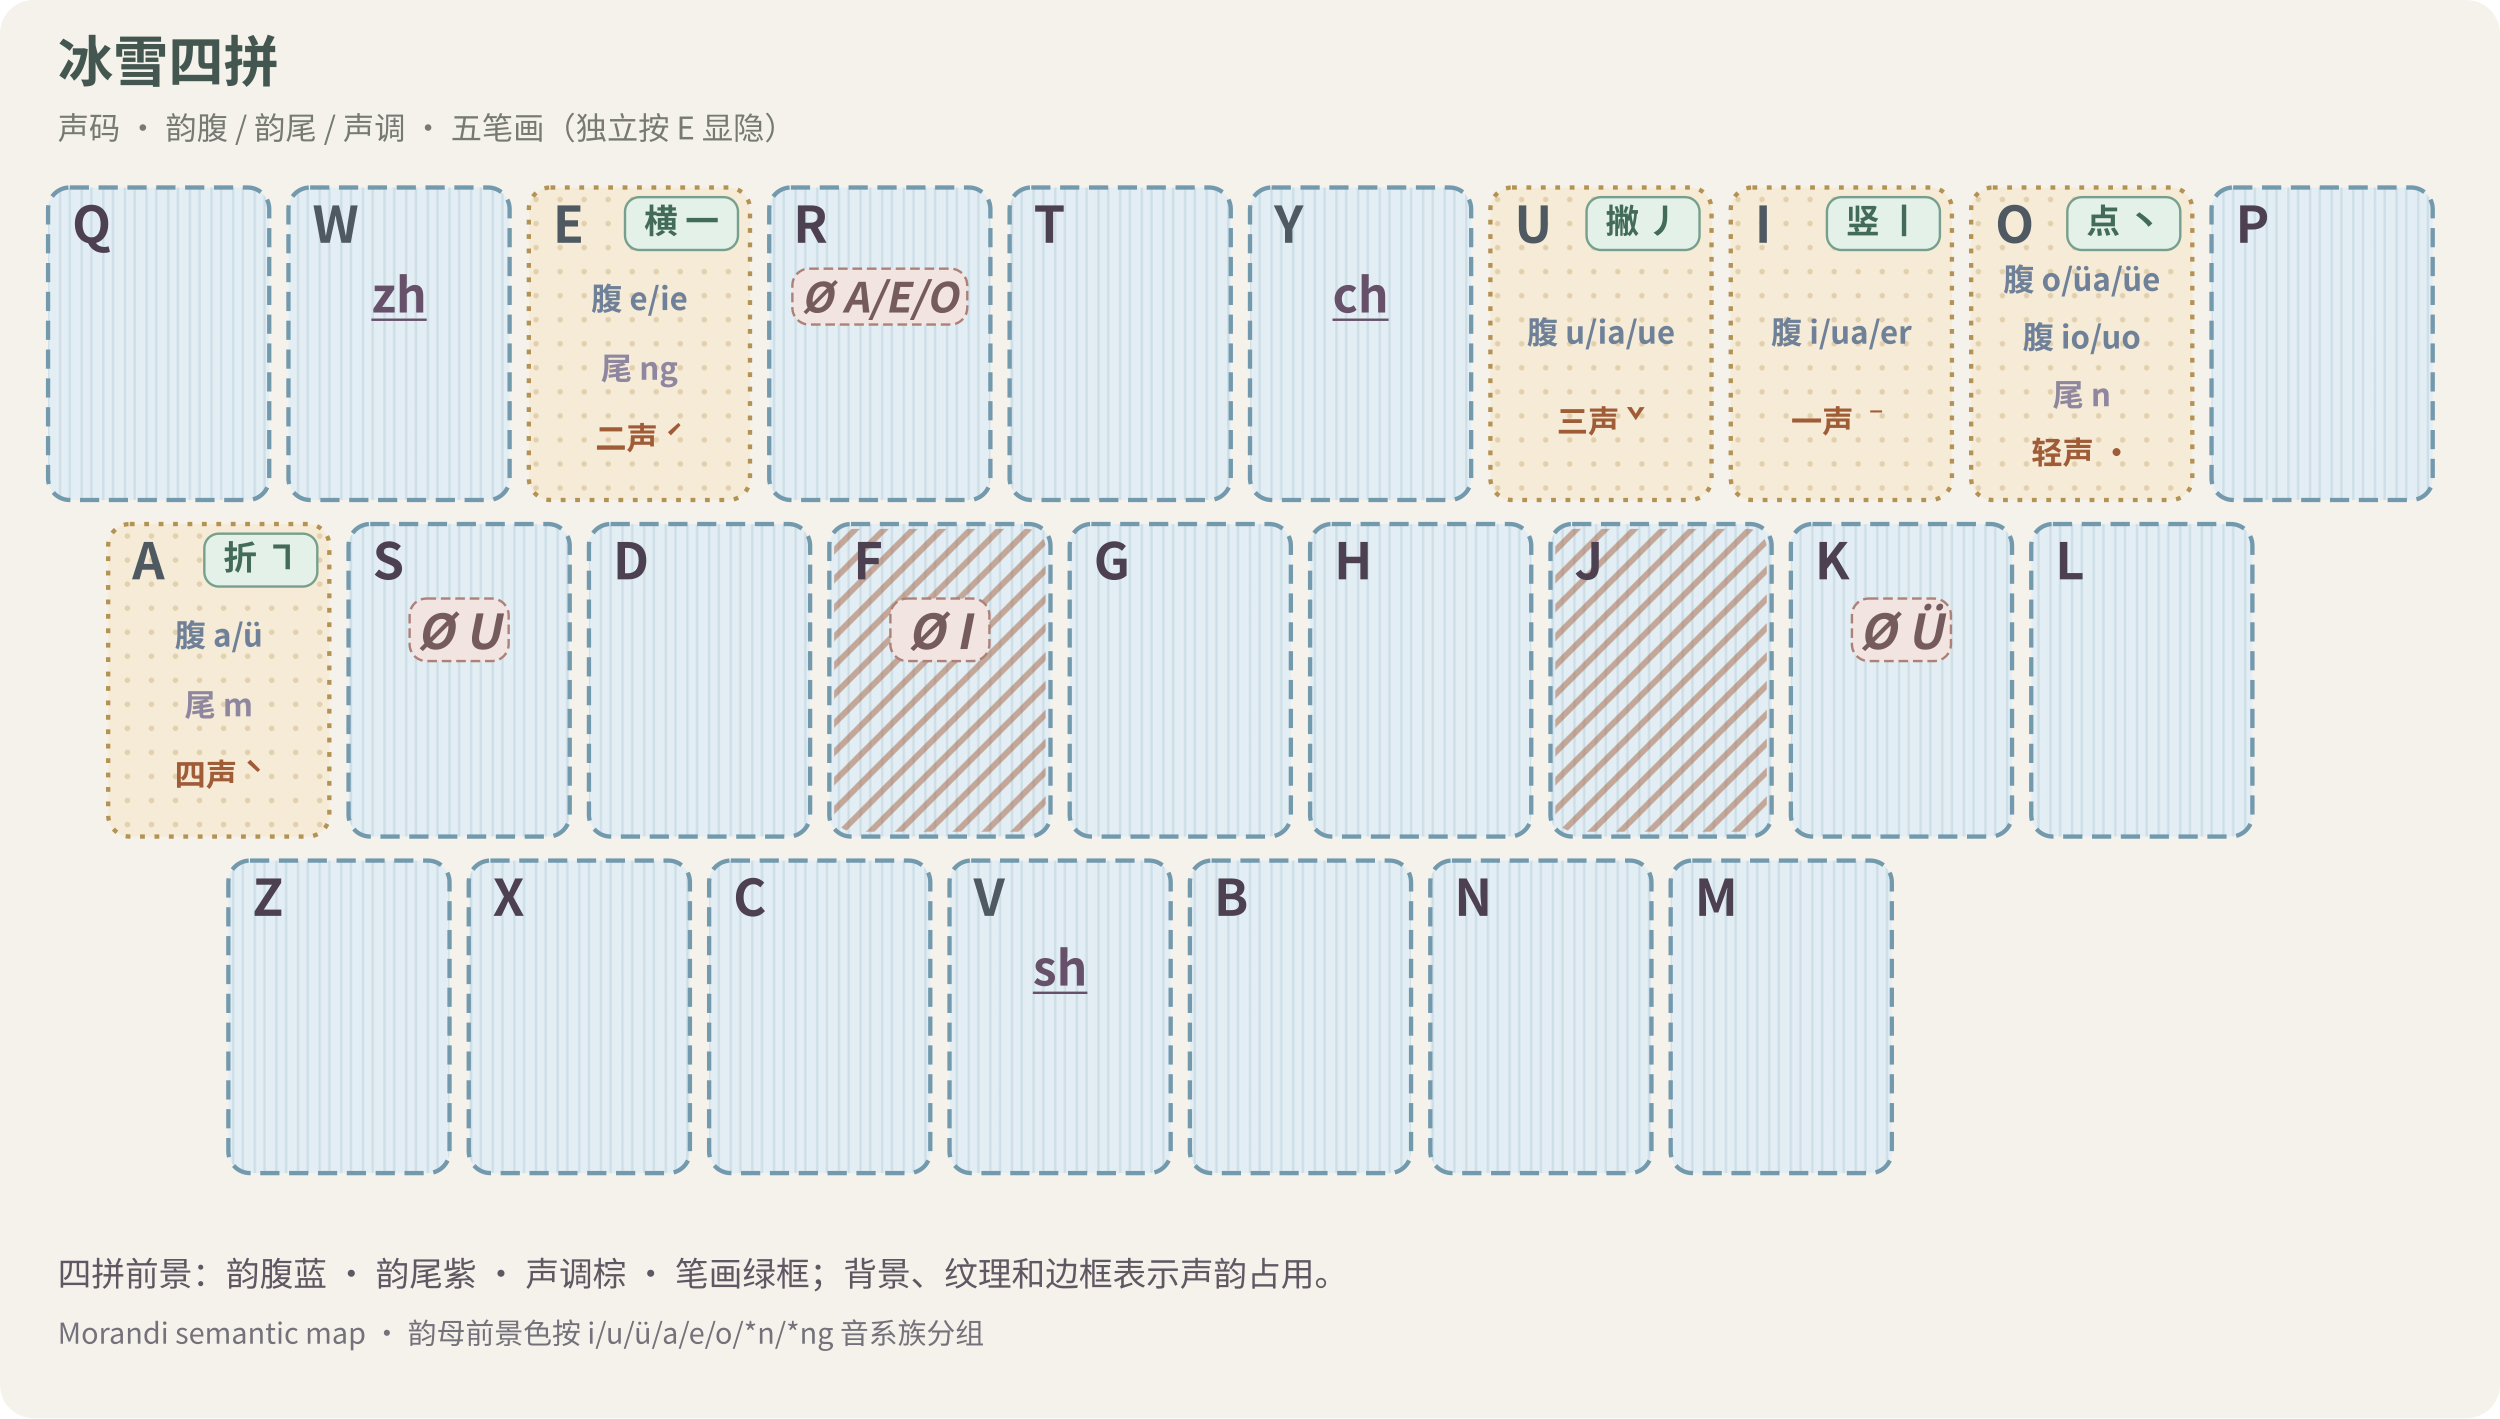
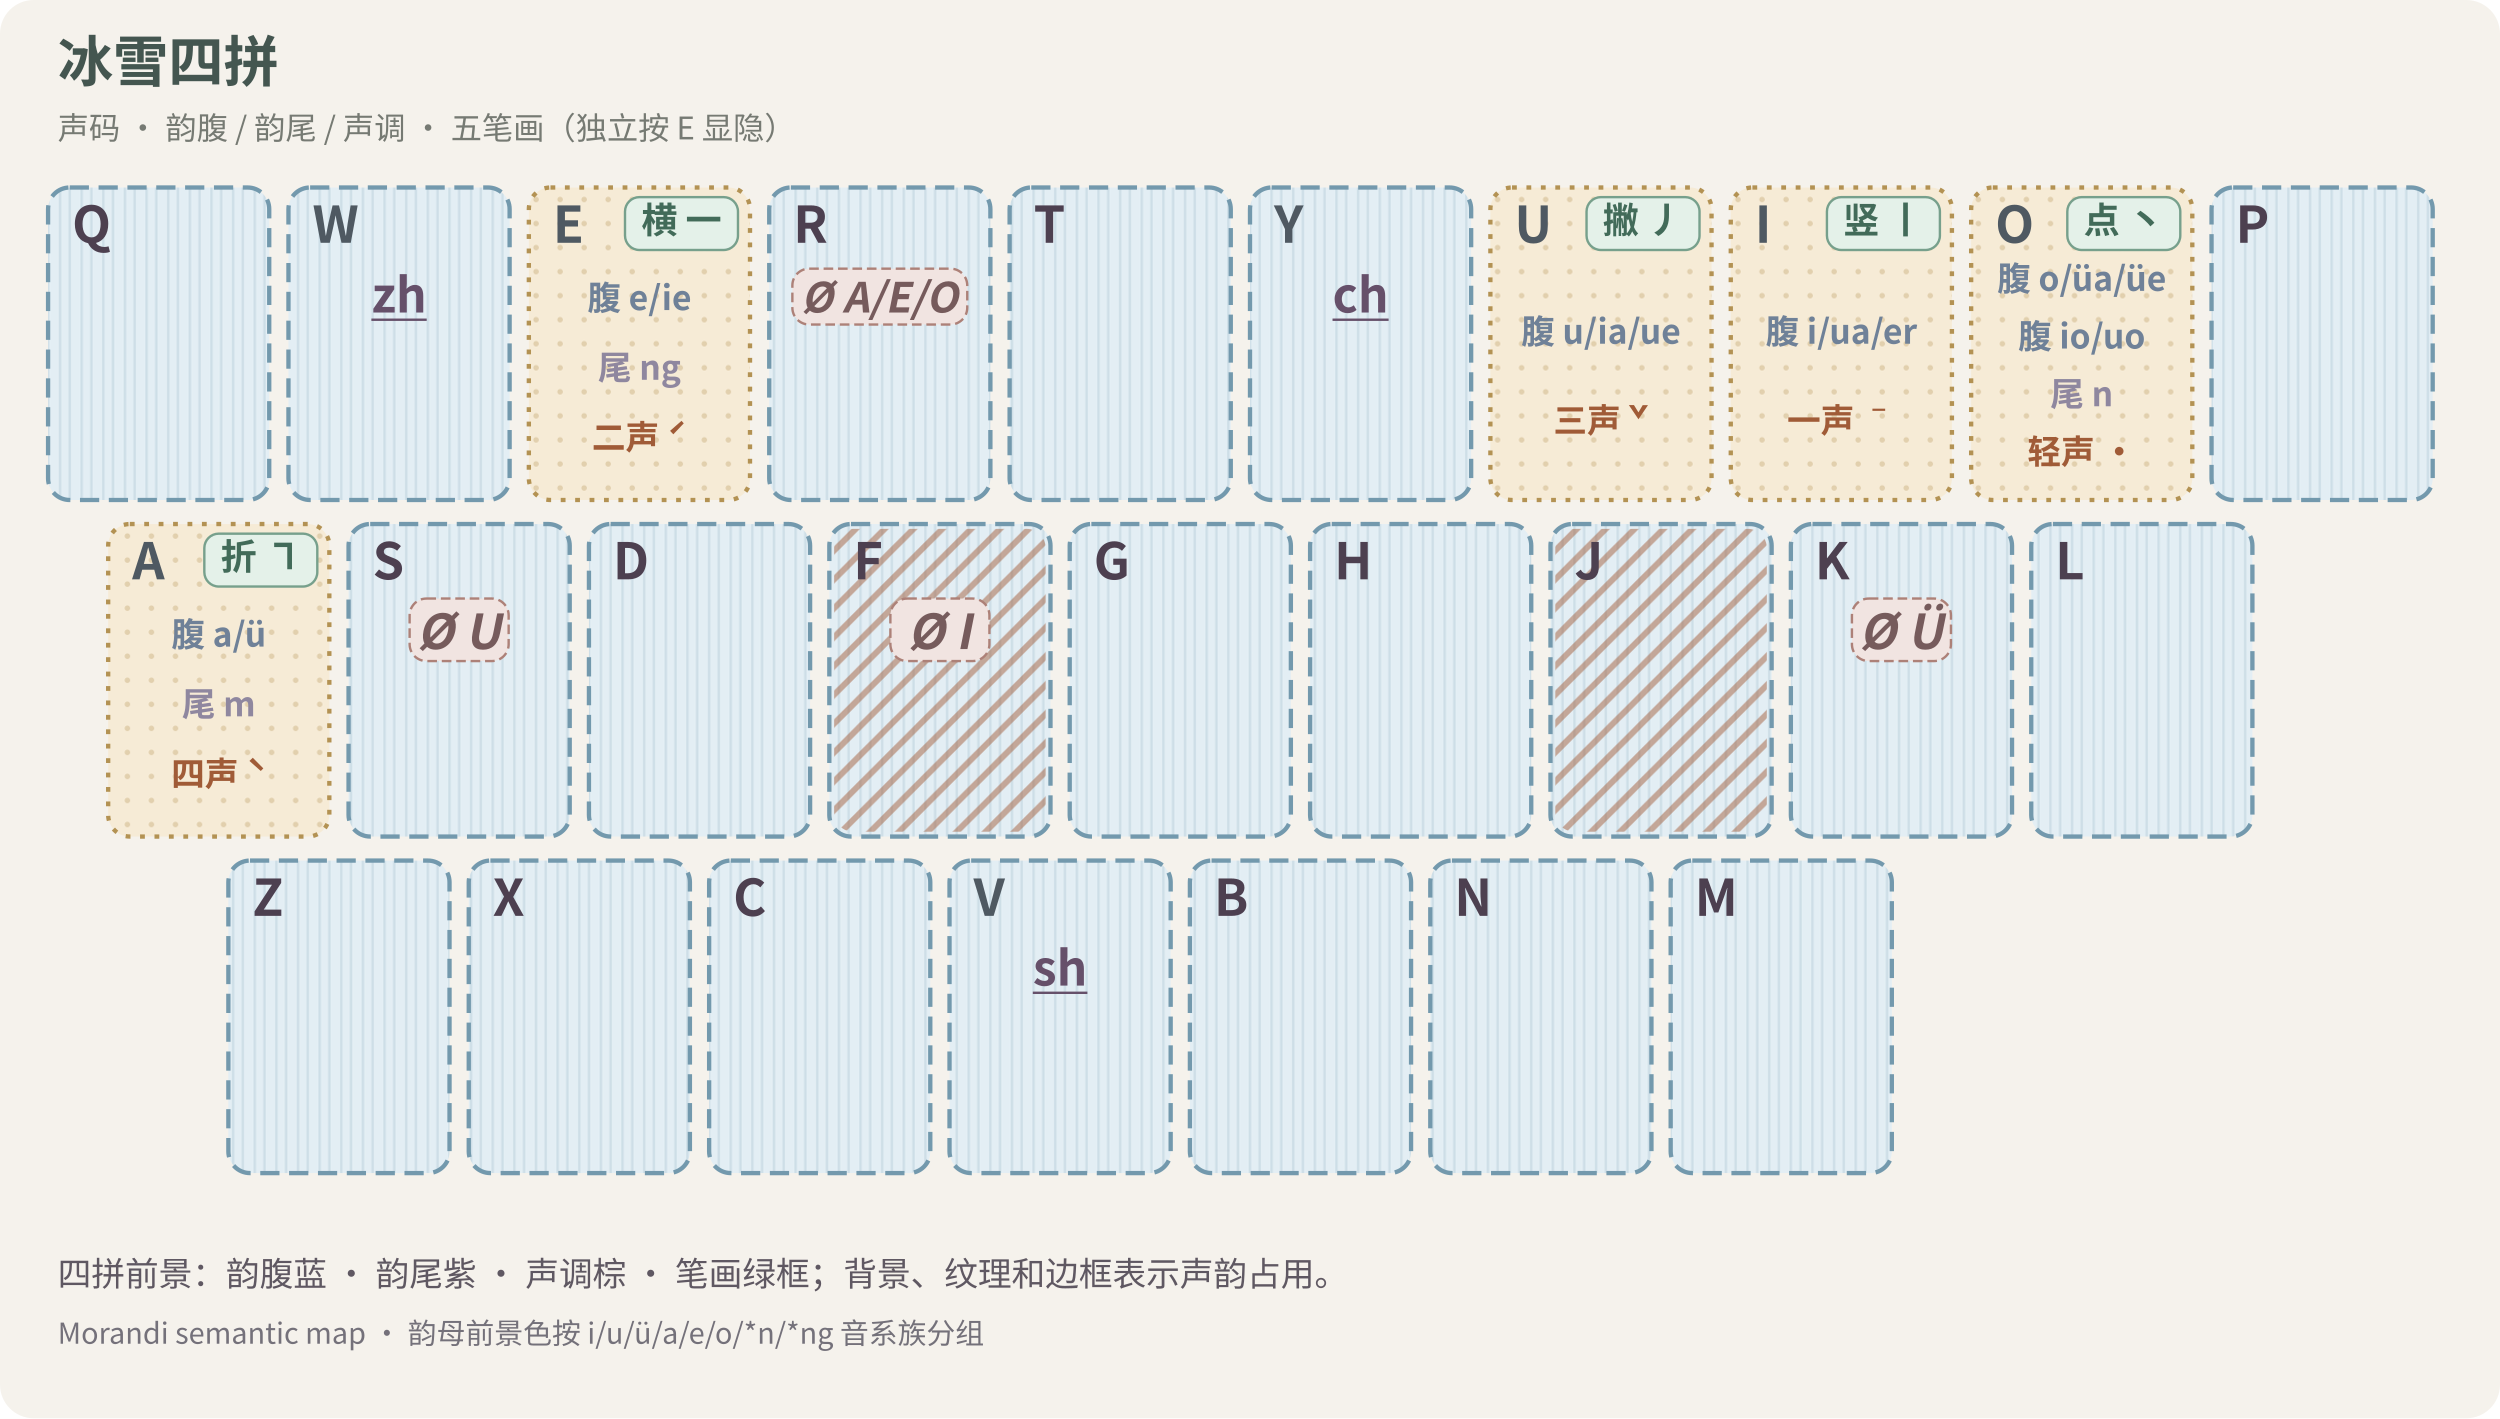
<svg xmlns="http://www.w3.org/2000/svg" class="keysvg nf4-keysvg" viewBox="0 0 1040 590" role="img" aria-labelledby="title desc">
  <defs>
    <pattern id="nf4-both" width="12" height="12" patternUnits="userSpaceOnUse">
      <rect width="12" height="12" fill="#fbfaf7" />
    </pattern>
    <pattern id="nf4-ionly" width="9" height="9" patternUnits="userSpaceOnUse">
      <rect width="9" height="9" fill="#e3eef4" />
      <path d="M2 0V9M7 0V9" stroke="#7399ad" stroke-opacity=".18" />
    </pattern>
    <pattern id="nf4-ronly" width="10" height="10" patternUnits="userSpaceOnUse">
      <rect width="10" height="10" fill="#f6ebd6" />
      <circle cx="3" cy="3" r="1.15" fill="#b39253" fill-opacity=".3" />
    </pattern>
    <pattern id="nf4-none" width="10" height="10" patternUnits="userSpaceOnUse">
      <rect width="10" height="10" fill="#eeece8" />
      <path d="M0 10L10 0" stroke="#aaa6a4" stroke-opacity=".14" />
    </pattern>
    <pattern id="nf4-multi" width="9" height="9" patternUnits="userSpaceOnUse">
      <rect width="9" height="9" fill="#f8efe2" />
      <path d="M-2 2L2-2M0 9L9 0M7 11L11 7" stroke="#9a784e" stroke-width="1.6" stroke-opacity=".27" />
    </pattern>
    <pattern id="nf4-anchor" width="12" height="12" patternUnits="userSpaceOnUse">
      <path d="M-3 3L3-3M0 12L12 0M9 15L15 9" stroke="#a05b37" stroke-width="2.5" stroke-opacity=".48" />
    </pattern>
  </defs>
  <rect width="1040" height="590" rx="14" fill="#f5f2ec" />
  <text x="24" y="34" font-family="Microsoft YaHei UI, Noto Sans CJK SC, sans-serif" font-size="23" fill="#445650" text-anchor="start" font-weight="760">冰雪四拼</text>
  <text x="24" y="58" font-family="Microsoft YaHei UI, Noto Sans CJK SC, sans-serif" font-size="13" fill="#767a73" text-anchor="start" font-weight="500">声码 · 韵腹 / 韵尾 / 声调 · 五笔画（独立按 E 显隐）</text>
  <g data-key="Q" data-role="initial-only">
    <clipPath id="snow_sipin-clip-0-0">
      <rect x="23" y="81" width="86" height="124" rx="7" />
    </clipPath>
    <rect x="20" y="78" width="92" height="130" rx="9" fill="url(#nf4-ionly)" stroke="#7399ad" stroke-width="1.8" stroke-dasharray="8 4" />
    <g clip-path="url(#snow_sipin-clip-0-0)">
      <text x="30" y="101" font-family="Microsoft YaHei UI, Noto Sans CJK SC, sans-serif" font-size="21" fill="#4d4050" text-anchor="start" font-weight="800">Q</text>
    </g>
  </g>
  <g data-key="W" data-role="initial-only">
    <clipPath id="snow_sipin-clip-0-1">
      <rect x="123" y="81" width="86" height="124" rx="7" />
    </clipPath>
    <rect x="120" y="78" width="92" height="130" rx="9" fill="url(#nf4-ionly)" stroke="#7399ad" stroke-width="1.8" stroke-dasharray="8 4" />
    <g clip-path="url(#snow_sipin-clip-0-1)">
      <text x="130" y="101" font-family="Microsoft YaHei UI, Noto Sans CJK SC, sans-serif" font-size="21" fill="#4f5962" text-anchor="start" font-weight="680">W</text>
      <text x="166" y="130" text-anchor="middle" font-family="Microsoft YaHei UI, Noto Sans CJK SC, sans-serif" font-size="20" font-weight="700" text-decoration="underline" fill="#66506a">zh</text>
    </g>
  </g>
  <g data-key="E" data-role="rhyme-auxiliary">
    <clipPath id="snow_sipin-clip-0-2">
      <rect x="223" y="81" width="86" height="124" rx="7" />
    </clipPath>
    <rect x="220" y="78" width="92" height="130" rx="9" fill="url(#nf4-ronly)" stroke="#b39253" stroke-width="1.8" stroke-dasharray="2 4" />
    <g clip-path="url(#snow_sipin-clip-0-2)">
      <text x="230" y="101" font-family="Microsoft YaHei UI, Noto Sans CJK SC, sans-serif" font-size="21" fill="#4f5962" text-anchor="start" font-weight="680">E</text>
      <g data-aux-badge="stroke">
        <rect x="260" y="82" width="47" height="22" rx="6" fill="#e4f1e9" stroke="#77a08c" />
-         <text x="283.5" y="97" font-family="Microsoft YaHei UI, Noto Sans CJK SC, sans-serif" font-size="14" fill="#426b59" text-anchor="middle" font-weight="750" data-aux-kind="stroke">横 一</text>
-       </g>
-       <text x="266" y="129" font-family="Microsoft YaHei UI, Noto Sans CJK SC, sans-serif" font-size="13" fill="#6f8198" text-anchor="middle" font-weight="700" data-aux-kind="abdomen">腹 e/ie</text>
-       <text x="266" y="158" font-family="Microsoft YaHei UI, Noto Sans CJK SC, sans-serif" font-size="13" fill="#8f879f" text-anchor="middle" font-weight="700" data-aux-kind="tail">尾 ng</text>
-       <text x="266" y="187" font-family="Microsoft YaHei UI, Noto Sans CJK SC, sans-serif" font-size="13" fill="#a05b37" text-anchor="middle" font-weight="700" data-aux-kind="tone">二声 ˊ</text>
+         <text x="283.5" y="97" font-family="Microsoft YaHei UI, Noto Sans CJK SC, sans-serif" font-size="15" fill="#426b59" text-anchor="middle" font-weight="750" data-aux-kind="stroke">横 一</text>
+       </g>
+       <text x="266" y="129" font-family="Microsoft YaHei UI, Noto Sans CJK SC, sans-serif" font-size="14" fill="#6f8198" text-anchor="middle" font-weight="700" data-aux-kind="abdomen">腹 e/ie</text>
+       <text x="266" y="158" font-family="Microsoft YaHei UI, Noto Sans CJK SC, sans-serif" font-size="14" fill="#8f879f" text-anchor="middle" font-weight="700" data-aux-kind="tail">尾 ng</text>
+       <text x="266" y="187" font-family="Microsoft YaHei UI, Noto Sans CJK SC, sans-serif" font-size="14" fill="#a05b37" text-anchor="middle" font-weight="700" data-aux-kind="tone">二声 ˊ</text>
    </g>
  </g>
  <g data-key="R" data-role="initial-only">
    <clipPath id="snow_sipin-clip-0-3">
      <rect x="323" y="81" width="86" height="124" rx="7" />
    </clipPath>
    <rect x="320" y="78" width="92" height="130" rx="9" fill="url(#nf4-ionly)" stroke="#7399ad" stroke-width="1.8" stroke-dasharray="8 4" />
    <g clip-path="url(#snow_sipin-clip-0-3)">
      <text x="330" y="101" font-family="Microsoft YaHei UI, Noto Sans CJK SC, sans-serif" font-size="21" fill="#4d4050" text-anchor="start" font-weight="800">R</text>
      <rect x="329.621" y="111.759" width="72.759" height="23.241" rx="7" fill="#f1e4e1" stroke="#ad8178" stroke-dasharray="4 2" />
      <text x="366" y="130" text-anchor="middle" font-family="Microsoft YaHei UI, Noto Sans CJK SC, sans-serif" font-size="17.241" font-weight="700" font-style="italic" fill="#765b5c">Ø A/E/O</text>
    </g>
  </g>
  <g data-key="T" data-role="initial-only">
    <clipPath id="snow_sipin-clip-0-4">
      <rect x="423" y="81" width="86" height="124" rx="7" />
    </clipPath>
    <rect x="420" y="78" width="92" height="130" rx="9" fill="url(#nf4-ionly)" stroke="#7399ad" stroke-width="1.8" stroke-dasharray="8 4" />
    <g clip-path="url(#snow_sipin-clip-0-4)">
      <text x="430" y="101" font-family="Microsoft YaHei UI, Noto Sans CJK SC, sans-serif" font-size="21" fill="#4d4050" text-anchor="start" font-weight="800">T</text>
    </g>
  </g>
  <g data-key="Y" data-role="initial-only">
    <clipPath id="snow_sipin-clip-0-5">
      <rect x="523" y="81" width="86" height="124" rx="7" />
    </clipPath>
    <rect x="520" y="78" width="92" height="130" rx="9" fill="url(#nf4-ionly)" stroke="#7399ad" stroke-width="1.8" stroke-dasharray="8 4" />
    <g clip-path="url(#snow_sipin-clip-0-5)">
      <text x="530" y="101" font-family="Microsoft YaHei UI, Noto Sans CJK SC, sans-serif" font-size="21" fill="#4f5962" text-anchor="start" font-weight="680">Y</text>
      <text x="566" y="130" text-anchor="middle" font-family="Microsoft YaHei UI, Noto Sans CJK SC, sans-serif" font-size="20" font-weight="700" text-decoration="underline" fill="#66506a">ch</text>
    </g>
  </g>
  <g data-key="U" data-role="rhyme-auxiliary">
    <clipPath id="snow_sipin-clip-0-6">
      <rect x="623" y="81" width="86" height="124" rx="7" />
    </clipPath>
    <rect x="620" y="78" width="92" height="130" rx="9" fill="url(#nf4-ronly)" stroke="#b39253" stroke-width="1.8" stroke-dasharray="2 4" />
    <g clip-path="url(#snow_sipin-clip-0-6)">
      <text x="630" y="101" font-family="Microsoft YaHei UI, Noto Sans CJK SC, sans-serif" font-size="21" fill="#4f5962" text-anchor="start" font-weight="680">U</text>
      <g data-aux-badge="stroke">
        <rect x="660" y="82" width="47" height="22" rx="6" fill="#e4f1e9" stroke="#77a08c" />
-         <text x="683.5" y="97" font-family="Microsoft YaHei UI, Noto Sans CJK SC, sans-serif" font-size="14" fill="#426b59" text-anchor="middle" font-weight="750" data-aux-kind="stroke">撇 丿</text>
-       </g>
-       <text x="666" y="143" font-family="Microsoft YaHei UI, Noto Sans CJK SC, sans-serif" font-size="13" fill="#6f8198" text-anchor="middle" font-weight="700" data-aux-kind="abdomen">腹 u/ia/ue</text>
-       <text x="666" y="180" font-family="Microsoft YaHei UI, Noto Sans CJK SC, sans-serif" font-size="13" fill="#a05b37" text-anchor="middle" font-weight="700" data-aux-kind="tone">三声 ˇ</text>
+         <text x="683.5" y="97" font-family="Microsoft YaHei UI, Noto Sans CJK SC, sans-serif" font-size="15" fill="#426b59" text-anchor="middle" font-weight="750" data-aux-kind="stroke">撇 丿</text>
+       </g>
+       <text x="666" y="143" font-family="Microsoft YaHei UI, Noto Sans CJK SC, sans-serif" font-size="14" fill="#6f8198" text-anchor="middle" font-weight="700" data-aux-kind="abdomen">腹 u/ia/ue</text>
+       <text x="666" y="180" font-family="Microsoft YaHei UI, Noto Sans CJK SC, sans-serif" font-size="14" fill="#a05b37" text-anchor="middle" font-weight="700" data-aux-kind="tone">三声 ˇ</text>
    </g>
  </g>
  <g data-key="I" data-role="rhyme-auxiliary">
    <clipPath id="snow_sipin-clip-0-7">
      <rect x="723" y="81" width="86" height="124" rx="7" />
    </clipPath>
    <rect x="720" y="78" width="92" height="130" rx="9" fill="url(#nf4-ronly)" stroke="#b39253" stroke-width="1.8" stroke-dasharray="2 4" />
    <g clip-path="url(#snow_sipin-clip-0-7)">
      <text x="730" y="101" font-family="Microsoft YaHei UI, Noto Sans CJK SC, sans-serif" font-size="21" fill="#4f5962" text-anchor="start" font-weight="680">I</text>
      <g data-aux-badge="stroke">
        <rect x="760" y="82" width="47" height="22" rx="6" fill="#e4f1e9" stroke="#77a08c" />
-         <text x="783.5" y="97" font-family="Microsoft YaHei UI, Noto Sans CJK SC, sans-serif" font-size="14" fill="#426b59" text-anchor="middle" font-weight="750" data-aux-kind="stroke">竖 丨</text>
-       </g>
-       <text x="766" y="143" font-family="Microsoft YaHei UI, Noto Sans CJK SC, sans-serif" font-size="13" fill="#6f8198" text-anchor="middle" font-weight="700" data-aux-kind="abdomen">腹 i/ua/er</text>
-       <text x="766" y="180" font-family="Microsoft YaHei UI, Noto Sans CJK SC, sans-serif" font-size="13" fill="#a05b37" text-anchor="middle" font-weight="700" data-aux-kind="tone">一声 ˉ</text>
+         <text x="783.5" y="97" font-family="Microsoft YaHei UI, Noto Sans CJK SC, sans-serif" font-size="15" fill="#426b59" text-anchor="middle" font-weight="750" data-aux-kind="stroke">竖 丨</text>
+       </g>
+       <text x="766" y="143" font-family="Microsoft YaHei UI, Noto Sans CJK SC, sans-serif" font-size="14" fill="#6f8198" text-anchor="middle" font-weight="700" data-aux-kind="abdomen">腹 i/ua/er</text>
+       <text x="766" y="180" font-family="Microsoft YaHei UI, Noto Sans CJK SC, sans-serif" font-size="14" fill="#a05b37" text-anchor="middle" font-weight="700" data-aux-kind="tone">一声 ˉ</text>
    </g>
  </g>
  <g data-key="O" data-role="rhyme-auxiliary">
    <clipPath id="snow_sipin-clip-0-8">
      <rect x="823" y="81" width="86" height="124" rx="7" />
    </clipPath>
    <rect x="820" y="78" width="92" height="130" rx="9" fill="url(#nf4-ronly)" stroke="#b39253" stroke-width="1.8" stroke-dasharray="2 4" />
    <g clip-path="url(#snow_sipin-clip-0-8)">
      <text x="830" y="101" font-family="Microsoft YaHei UI, Noto Sans CJK SC, sans-serif" font-size="21" fill="#4f5962" text-anchor="start" font-weight="680">O</text>
      <g data-aux-badge="stroke">
        <rect x="860" y="82" width="47" height="22" rx="6" fill="#e4f1e9" stroke="#77a08c" />
-         <text x="883.5" y="97" font-family="Microsoft YaHei UI, Noto Sans CJK SC, sans-serif" font-size="14" fill="#426b59" text-anchor="middle" font-weight="750" data-aux-kind="stroke">点 丶</text>
-       </g>
-       <text x="866" y="121" font-family="Microsoft YaHei UI, Noto Sans CJK SC, sans-serif" font-size="13" fill="#6f8198" text-anchor="middle" font-weight="700" data-aux-kind="abdomen">腹 o/üa/üe</text>
-       <text x="866" y="145" font-family="Microsoft YaHei UI, Noto Sans CJK SC, sans-serif" font-size="13" fill="#6f8198" text-anchor="middle" font-weight="700" data-aux-kind="abdomen">腹 io/uo</text>
-       <text x="866" y="169" font-family="Microsoft YaHei UI, Noto Sans CJK SC, sans-serif" font-size="13" fill="#8f879f" text-anchor="middle" font-weight="700" data-aux-kind="tail">尾 n</text>
-       <text x="866" y="193" font-family="Microsoft YaHei UI, Noto Sans CJK SC, sans-serif" font-size="13" fill="#a05b37" text-anchor="middle" font-weight="700" data-aux-kind="tone">轻声 ·</text>
+         <text x="883.5" y="97" font-family="Microsoft YaHei UI, Noto Sans CJK SC, sans-serif" font-size="15" fill="#426b59" text-anchor="middle" font-weight="750" data-aux-kind="stroke">点 丶</text>
+       </g>
+       <text x="866" y="121" font-family="Microsoft YaHei UI, Noto Sans CJK SC, sans-serif" font-size="14" fill="#6f8198" text-anchor="middle" font-weight="700" data-aux-kind="abdomen">腹 o/üa/üe</text>
+       <text x="866" y="145" font-family="Microsoft YaHei UI, Noto Sans CJK SC, sans-serif" font-size="14" fill="#6f8198" text-anchor="middle" font-weight="700" data-aux-kind="abdomen">腹 io/uo</text>
+       <text x="866" y="169" font-family="Microsoft YaHei UI, Noto Sans CJK SC, sans-serif" font-size="14" fill="#8f879f" text-anchor="middle" font-weight="700" data-aux-kind="tail">尾 n</text>
+       <text x="866" y="193" font-family="Microsoft YaHei UI, Noto Sans CJK SC, sans-serif" font-size="14" fill="#a05b37" text-anchor="middle" font-weight="700" data-aux-kind="tone">轻声 ·</text>
    </g>
  </g>
  <g data-key="P" data-role="initial-only">
    <clipPath id="snow_sipin-clip-0-9">
      <rect x="923" y="81" width="86" height="124" rx="7" />
    </clipPath>
    <rect x="920" y="78" width="92" height="130" rx="9" fill="url(#nf4-ionly)" stroke="#7399ad" stroke-width="1.8" stroke-dasharray="8 4" />
    <g clip-path="url(#snow_sipin-clip-0-9)">
      <text x="930" y="101" font-family="Microsoft YaHei UI, Noto Sans CJK SC, sans-serif" font-size="21" fill="#4d4050" text-anchor="start" font-weight="800">P</text>
    </g>
  </g>
  <g data-key="A" data-role="rhyme-auxiliary">
    <clipPath id="snow_sipin-clip-1-0">
      <rect x="48" y="221" width="86" height="124" rx="7" />
    </clipPath>
    <rect x="45" y="218" width="92" height="130" rx="9" fill="url(#nf4-ronly)" stroke="#b39253" stroke-width="1.8" stroke-dasharray="2 4" />
    <g clip-path="url(#snow_sipin-clip-1-0)">
      <text x="55" y="241" font-family="Microsoft YaHei UI, Noto Sans CJK SC, sans-serif" font-size="21" fill="#4f5962" text-anchor="start" font-weight="680">A</text>
      <g data-aux-badge="stroke">
        <rect x="85" y="222" width="47" height="22" rx="6" fill="#e4f1e9" stroke="#77a08c" />
-         <text x="108.5" y="237" font-family="Microsoft YaHei UI, Noto Sans CJK SC, sans-serif" font-size="14" fill="#426b59" text-anchor="middle" font-weight="750" data-aux-kind="stroke">折 ㇕</text>
-       </g>
-       <text x="91" y="269" font-family="Microsoft YaHei UI, Noto Sans CJK SC, sans-serif" font-size="13" fill="#6f8198" text-anchor="middle" font-weight="700" data-aux-kind="abdomen">腹 a/ü</text>
-       <text x="91" y="298" font-family="Microsoft YaHei UI, Noto Sans CJK SC, sans-serif" font-size="13" fill="#8f879f" text-anchor="middle" font-weight="700" data-aux-kind="tail">尾 m</text>
-       <text x="91" y="327" font-family="Microsoft YaHei UI, Noto Sans CJK SC, sans-serif" font-size="13" fill="#a05b37" text-anchor="middle" font-weight="700" data-aux-kind="tone">四声 ˋ</text>
+         <text x="108.5" y="237" font-family="Microsoft YaHei UI, Noto Sans CJK SC, sans-serif" font-size="15" fill="#426b59" text-anchor="middle" font-weight="750" data-aux-kind="stroke">折 ㇕</text>
+       </g>
+       <text x="91" y="269" font-family="Microsoft YaHei UI, Noto Sans CJK SC, sans-serif" font-size="14" fill="#6f8198" text-anchor="middle" font-weight="700" data-aux-kind="abdomen">腹 a/ü</text>
+       <text x="91" y="298" font-family="Microsoft YaHei UI, Noto Sans CJK SC, sans-serif" font-size="14" fill="#8f879f" text-anchor="middle" font-weight="700" data-aux-kind="tail">尾 m</text>
+       <text x="91" y="327" font-family="Microsoft YaHei UI, Noto Sans CJK SC, sans-serif" font-size="14" fill="#a05b37" text-anchor="middle" font-weight="700" data-aux-kind="tone">四声 ˋ</text>
    </g>
  </g>
  <g data-key="S" data-role="initial-only">
    <clipPath id="snow_sipin-clip-1-1">
      <rect x="148" y="221" width="86" height="124" rx="7" />
    </clipPath>
    <rect x="145" y="218" width="92" height="130" rx="9" fill="url(#nf4-ionly)" stroke="#7399ad" stroke-width="1.8" stroke-dasharray="8 4" />
    <g clip-path="url(#snow_sipin-clip-1-1)">
      <text x="155" y="241" font-family="Microsoft YaHei UI, Noto Sans CJK SC, sans-serif" font-size="21" fill="#4d4050" text-anchor="start" font-weight="800">S</text>
      <rect x="170.4" y="249" width="41.2" height="26" rx="7" fill="#f1e4e1" stroke="#ad8178" stroke-dasharray="4 2" />
      <text x="191" y="270" text-anchor="middle" font-family="Microsoft YaHei UI, Noto Sans CJK SC, sans-serif" font-size="20" font-weight="700" font-style="italic" fill="#765b5c">Ø U</text>
    </g>
  </g>
  <g data-key="D" data-role="initial-only">
    <clipPath id="snow_sipin-clip-1-2">
      <rect x="248" y="221" width="86" height="124" rx="7" />
    </clipPath>
    <rect x="245" y="218" width="92" height="130" rx="9" fill="url(#nf4-ionly)" stroke="#7399ad" stroke-width="1.8" stroke-dasharray="8 4" />
    <g clip-path="url(#snow_sipin-clip-1-2)">
      <text x="255" y="241" font-family="Microsoft YaHei UI, Noto Sans CJK SC, sans-serif" font-size="21" fill="#4d4050" text-anchor="start" font-weight="800">D</text>
    </g>
  </g>
  <g data-key="F" data-role="initial-only">
    <clipPath id="snow_sipin-clip-1-3">
      <rect x="348" y="221" width="86" height="124" rx="7" />
    </clipPath>
    <rect x="345" y="218" width="92" height="130" rx="9" fill="url(#nf4-ionly)" stroke="#7399ad" stroke-width="1.8" stroke-dasharray="8 4" />
    <rect x="347" y="220" width="88" height="126" rx="8" fill="url(#nf4-anchor)" pointer-events="none" />
    <g clip-path="url(#snow_sipin-clip-1-3)">
      <text x="355" y="241" font-family="Microsoft YaHei UI, Noto Sans CJK SC, sans-serif" font-size="21" fill="#4d4050" text-anchor="start" font-weight="800">F</text>
      <rect x="370.4" y="249" width="41.2" height="26" rx="7" fill="#f1e4e1" stroke="#ad8178" stroke-dasharray="4 2" />
      <text x="391" y="270" text-anchor="middle" font-family="Microsoft YaHei UI, Noto Sans CJK SC, sans-serif" font-size="20" font-weight="700" font-style="italic" fill="#765b5c">Ø I</text>
    </g>
  </g>
  <g data-key="G" data-role="initial-only">
    <clipPath id="snow_sipin-clip-1-4">
      <rect x="448" y="221" width="86" height="124" rx="7" />
    </clipPath>
    <rect x="445" y="218" width="92" height="130" rx="9" fill="url(#nf4-ionly)" stroke="#7399ad" stroke-width="1.8" stroke-dasharray="8 4" />
    <g clip-path="url(#snow_sipin-clip-1-4)">
      <text x="455" y="241" font-family="Microsoft YaHei UI, Noto Sans CJK SC, sans-serif" font-size="21" fill="#4d4050" text-anchor="start" font-weight="800">G</text>
    </g>
  </g>
  <g data-key="H" data-role="initial-only">
    <clipPath id="snow_sipin-clip-1-5">
      <rect x="548" y="221" width="86" height="124" rx="7" />
    </clipPath>
    <rect x="545" y="218" width="92" height="130" rx="9" fill="url(#nf4-ionly)" stroke="#7399ad" stroke-width="1.8" stroke-dasharray="8 4" />
    <g clip-path="url(#snow_sipin-clip-1-5)">
      <text x="555" y="241" font-family="Microsoft YaHei UI, Noto Sans CJK SC, sans-serif" font-size="21" fill="#4d4050" text-anchor="start" font-weight="800">H</text>
    </g>
  </g>
  <g data-key="J" data-role="initial-only">
    <clipPath id="snow_sipin-clip-1-6">
      <rect x="648" y="221" width="86" height="124" rx="7" />
    </clipPath>
    <rect x="645" y="218" width="92" height="130" rx="9" fill="url(#nf4-ionly)" stroke="#7399ad" stroke-width="1.8" stroke-dasharray="8 4" />
    <rect x="647" y="220" width="88" height="126" rx="8" fill="url(#nf4-anchor)" pointer-events="none" />
    <g clip-path="url(#snow_sipin-clip-1-6)">
      <text x="655" y="241" font-family="Microsoft YaHei UI, Noto Sans CJK SC, sans-serif" font-size="21" fill="#4d4050" text-anchor="start" font-weight="800">J</text>
    </g>
  </g>
  <g data-key="K" data-role="initial-only">
    <clipPath id="snow_sipin-clip-1-7">
      <rect x="748" y="221" width="86" height="124" rx="7" />
    </clipPath>
    <rect x="745" y="218" width="92" height="130" rx="9" fill="url(#nf4-ionly)" stroke="#7399ad" stroke-width="1.8" stroke-dasharray="8 4" />
    <g clip-path="url(#snow_sipin-clip-1-7)">
      <text x="755" y="241" font-family="Microsoft YaHei UI, Noto Sans CJK SC, sans-serif" font-size="21" fill="#4d4050" text-anchor="start" font-weight="800">K</text>
      <rect x="770.4" y="249" width="41.2" height="26" rx="7" fill="#f1e4e1" stroke="#ad8178" stroke-dasharray="4 2" />
      <text x="791" y="270" text-anchor="middle" font-family="Microsoft YaHei UI, Noto Sans CJK SC, sans-serif" font-size="20" font-weight="700" font-style="italic" fill="#765b5c">Ø Ü</text>
    </g>
  </g>
  <g data-key="L" data-role="initial-only">
    <clipPath id="snow_sipin-clip-1-8">
      <rect x="848" y="221" width="86" height="124" rx="7" />
    </clipPath>
    <rect x="845" y="218" width="92" height="130" rx="9" fill="url(#nf4-ionly)" stroke="#7399ad" stroke-width="1.8" stroke-dasharray="8 4" />
    <g clip-path="url(#snow_sipin-clip-1-8)">
      <text x="855" y="241" font-family="Microsoft YaHei UI, Noto Sans CJK SC, sans-serif" font-size="21" fill="#4d4050" text-anchor="start" font-weight="800">L</text>
    </g>
  </g>
  <g data-key="Z" data-role="initial-only">
    <clipPath id="snow_sipin-clip-2-0">
      <rect x="98" y="361" width="86" height="124" rx="7" />
    </clipPath>
    <rect x="95" y="358" width="92" height="130" rx="9" fill="url(#nf4-ionly)" stroke="#7399ad" stroke-width="1.8" stroke-dasharray="8 4" />
    <g clip-path="url(#snow_sipin-clip-2-0)">
      <text x="105" y="381" font-family="Microsoft YaHei UI, Noto Sans CJK SC, sans-serif" font-size="21" fill="#4d4050" text-anchor="start" font-weight="800">Z</text>
    </g>
  </g>
  <g data-key="X" data-role="initial-only">
    <clipPath id="snow_sipin-clip-2-1">
      <rect x="198" y="361" width="86" height="124" rx="7" />
    </clipPath>
    <rect x="195" y="358" width="92" height="130" rx="9" fill="url(#nf4-ionly)" stroke="#7399ad" stroke-width="1.8" stroke-dasharray="8 4" />
    <g clip-path="url(#snow_sipin-clip-2-1)">
      <text x="205" y="381" font-family="Microsoft YaHei UI, Noto Sans CJK SC, sans-serif" font-size="21" fill="#4d4050" text-anchor="start" font-weight="800">X</text>
    </g>
  </g>
  <g data-key="C" data-role="initial-only">
    <clipPath id="snow_sipin-clip-2-2">
      <rect x="298" y="361" width="86" height="124" rx="7" />
    </clipPath>
    <rect x="295" y="358" width="92" height="130" rx="9" fill="url(#nf4-ionly)" stroke="#7399ad" stroke-width="1.8" stroke-dasharray="8 4" />
    <g clip-path="url(#snow_sipin-clip-2-2)">
      <text x="305" y="381" font-family="Microsoft YaHei UI, Noto Sans CJK SC, sans-serif" font-size="21" fill="#4d4050" text-anchor="start" font-weight="800">C</text>
    </g>
  </g>
  <g data-key="V" data-role="initial-only">
    <clipPath id="snow_sipin-clip-2-3">
      <rect x="398" y="361" width="86" height="124" rx="7" />
    </clipPath>
    <rect x="395" y="358" width="92" height="130" rx="9" fill="url(#nf4-ionly)" stroke="#7399ad" stroke-width="1.8" stroke-dasharray="8 4" />
    <g clip-path="url(#snow_sipin-clip-2-3)">
      <text x="405" y="381" font-family="Microsoft YaHei UI, Noto Sans CJK SC, sans-serif" font-size="21" fill="#4f5962" text-anchor="start" font-weight="680">V</text>
      <text x="441" y="410" text-anchor="middle" font-family="Microsoft YaHei UI, Noto Sans CJK SC, sans-serif" font-size="20" font-weight="700" text-decoration="underline" fill="#66506a">sh</text>
    </g>
  </g>
  <g data-key="B" data-role="initial-only">
    <clipPath id="snow_sipin-clip-2-4">
      <rect x="498" y="361" width="86" height="124" rx="7" />
    </clipPath>
    <rect x="495" y="358" width="92" height="130" rx="9" fill="url(#nf4-ionly)" stroke="#7399ad" stroke-width="1.8" stroke-dasharray="8 4" />
    <g clip-path="url(#snow_sipin-clip-2-4)">
      <text x="505" y="381" font-family="Microsoft YaHei UI, Noto Sans CJK SC, sans-serif" font-size="21" fill="#4d4050" text-anchor="start" font-weight="800">B</text>
    </g>
  </g>
  <g data-key="N" data-role="initial-only">
    <clipPath id="snow_sipin-clip-2-5">
      <rect x="598" y="361" width="86" height="124" rx="7" />
    </clipPath>
    <rect x="595" y="358" width="92" height="130" rx="9" fill="url(#nf4-ionly)" stroke="#7399ad" stroke-width="1.8" stroke-dasharray="8 4" />
    <g clip-path="url(#snow_sipin-clip-2-5)">
      <text x="605" y="381" font-family="Microsoft YaHei UI, Noto Sans CJK SC, sans-serif" font-size="21" fill="#4d4050" text-anchor="start" font-weight="800">N</text>
    </g>
  </g>
  <g data-key="M" data-role="initial-only">
    <clipPath id="snow_sipin-clip-2-6">
      <rect x="698" y="361" width="86" height="124" rx="7" />
    </clipPath>
    <rect x="695" y="358" width="92" height="130" rx="9" fill="url(#nf4-ionly)" stroke="#7399ad" stroke-width="1.8" stroke-dasharray="8 4" />
    <g clip-path="url(#snow_sipin-clip-2-6)">
      <text x="705" y="381" font-family="Microsoft YaHei UI, Noto Sans CJK SC, sans-serif" font-size="21" fill="#4d4050" text-anchor="start" font-weight="800">M</text>
    </g>
  </g>
  <text x="24" y="535" font-family="Microsoft YaHei UI, Noto Sans CJK SC, sans-serif" font-size="14" fill="#5f5862" text-anchor="start" font-weight="500">四拼前景：韵腹蓝 · 韵尾紫 · 声调棕 · 笔画绿框；背景、纹理和边框表示声韵占用。</text>
  <text x="24" y="559" font-family="Microsoft YaHei UI, Noto Sans CJK SC, sans-serif" font-size="12" fill="#74717a" text-anchor="start" font-weight="500">Morandi semantic map · 韵母前景色按 i/u/ü/a/e/o/*n/*ng 音系族分组</text>
</svg>
